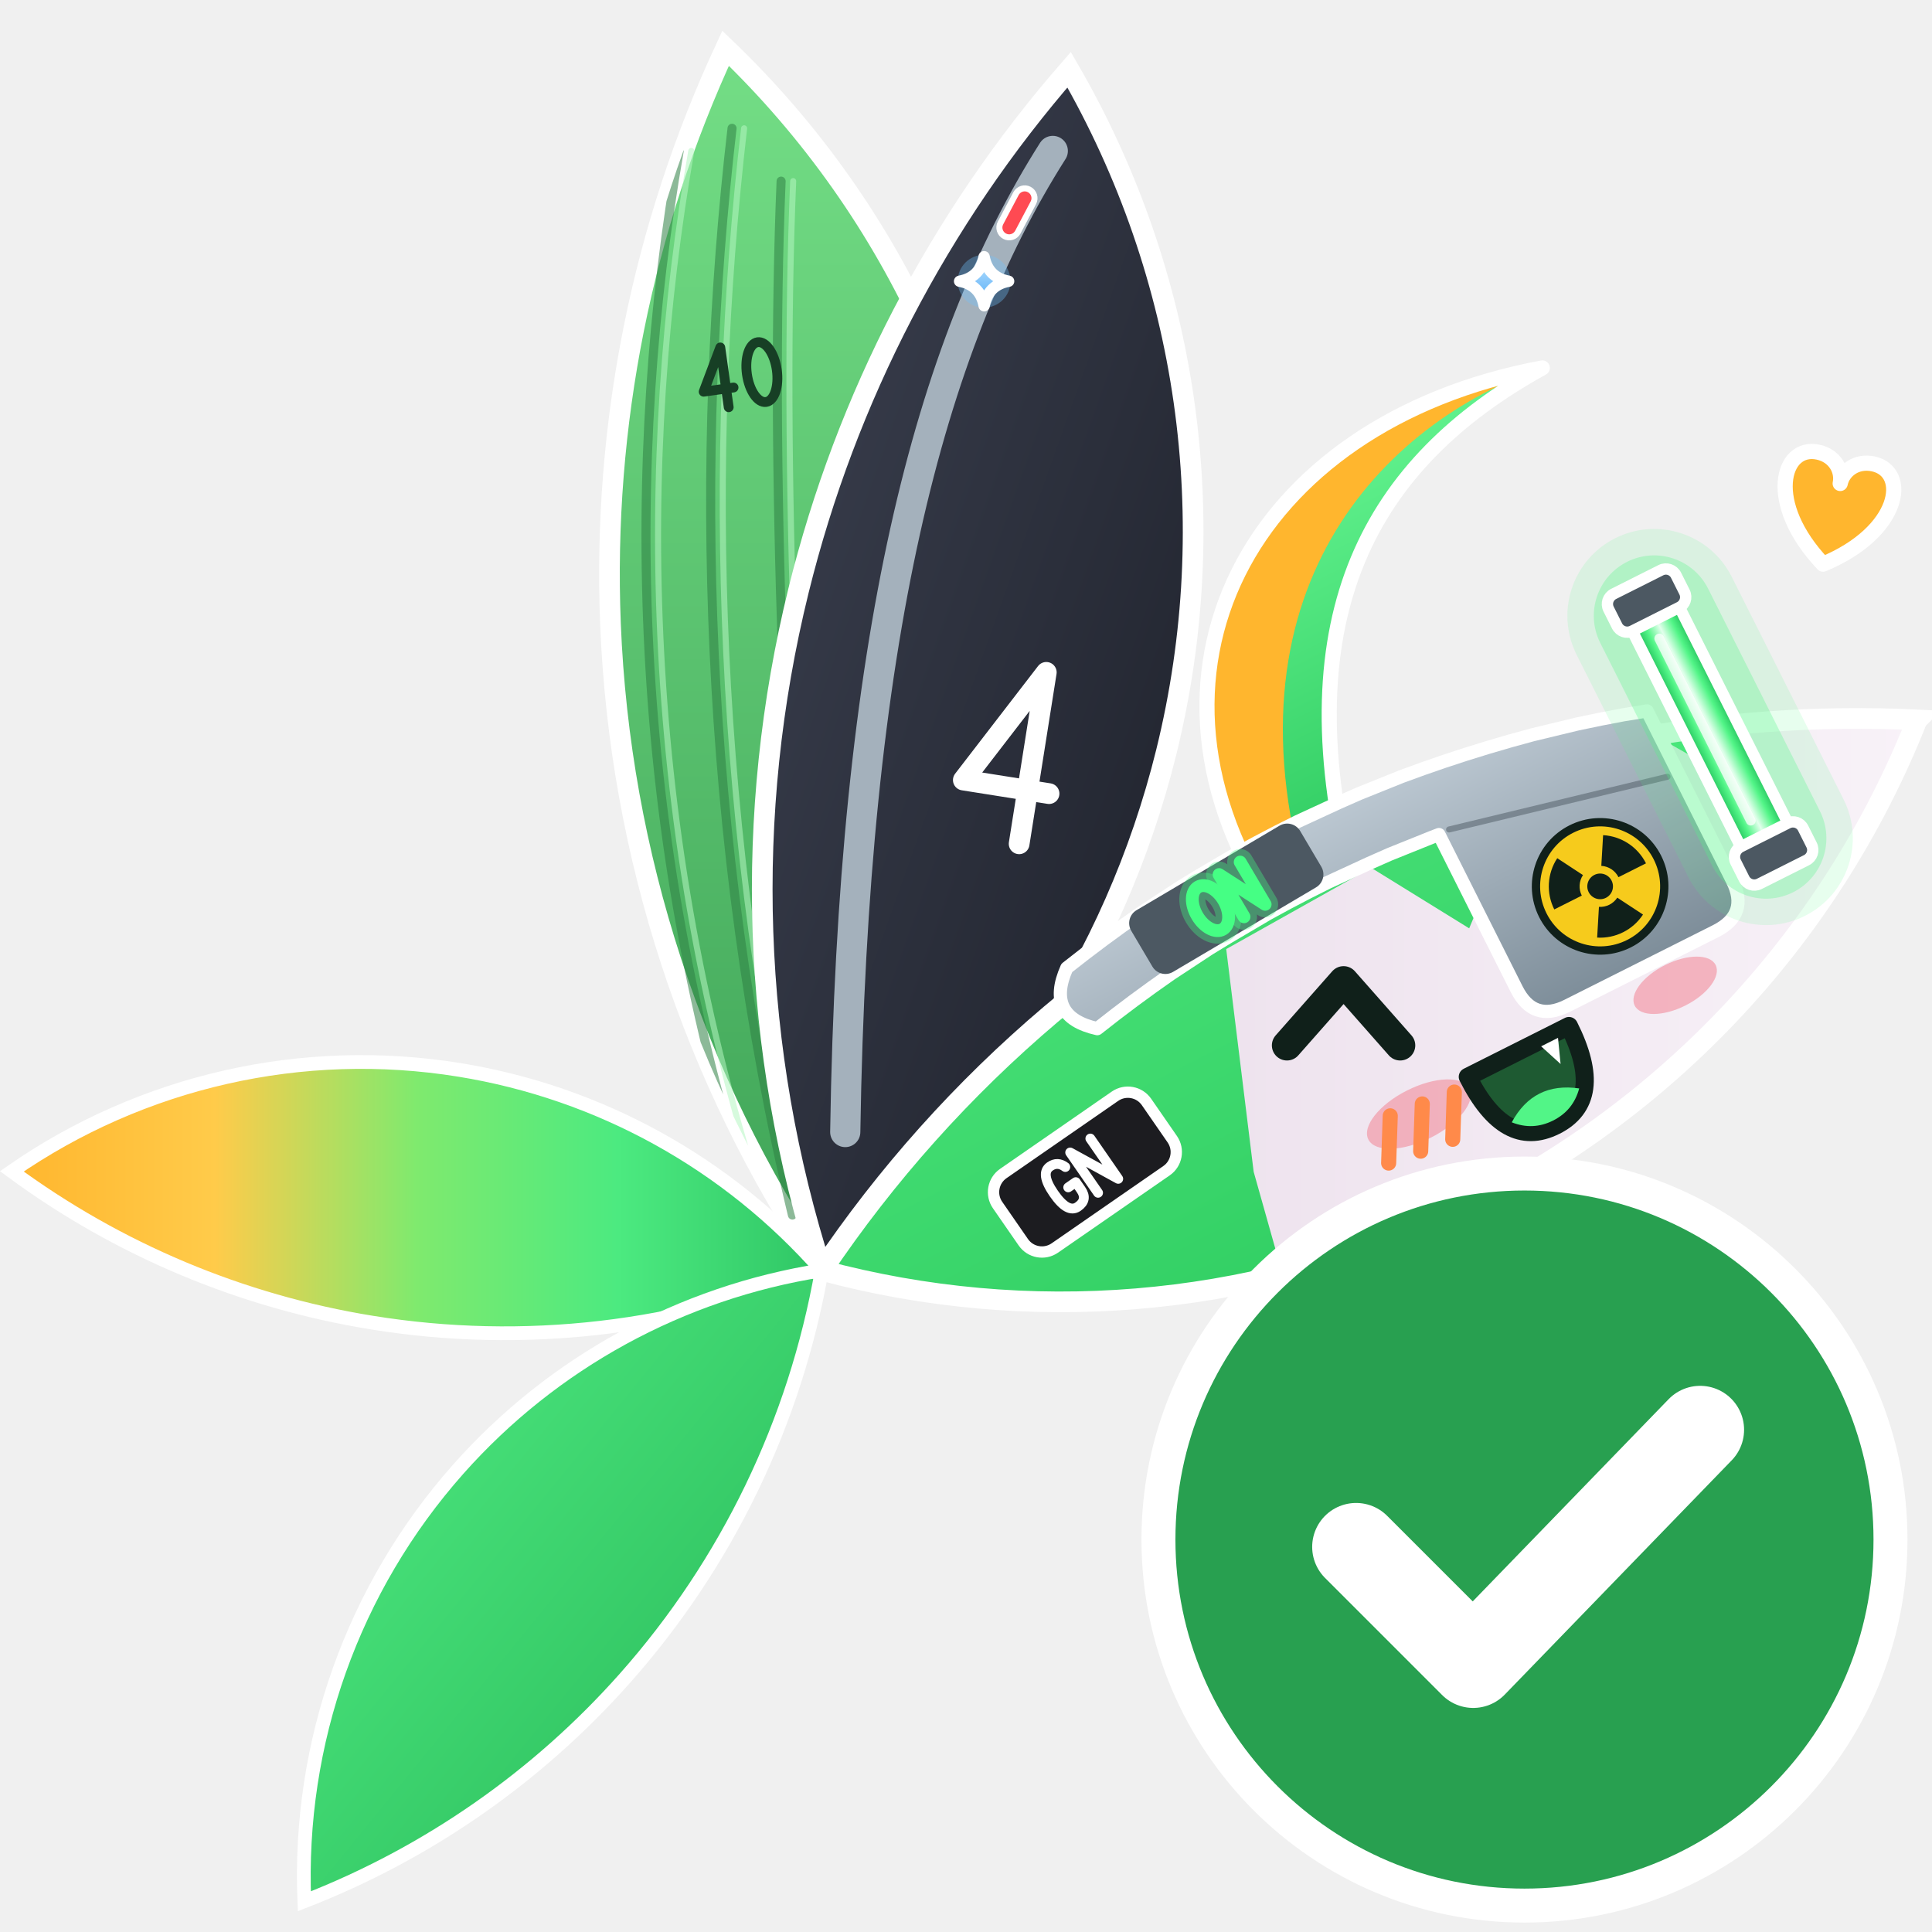
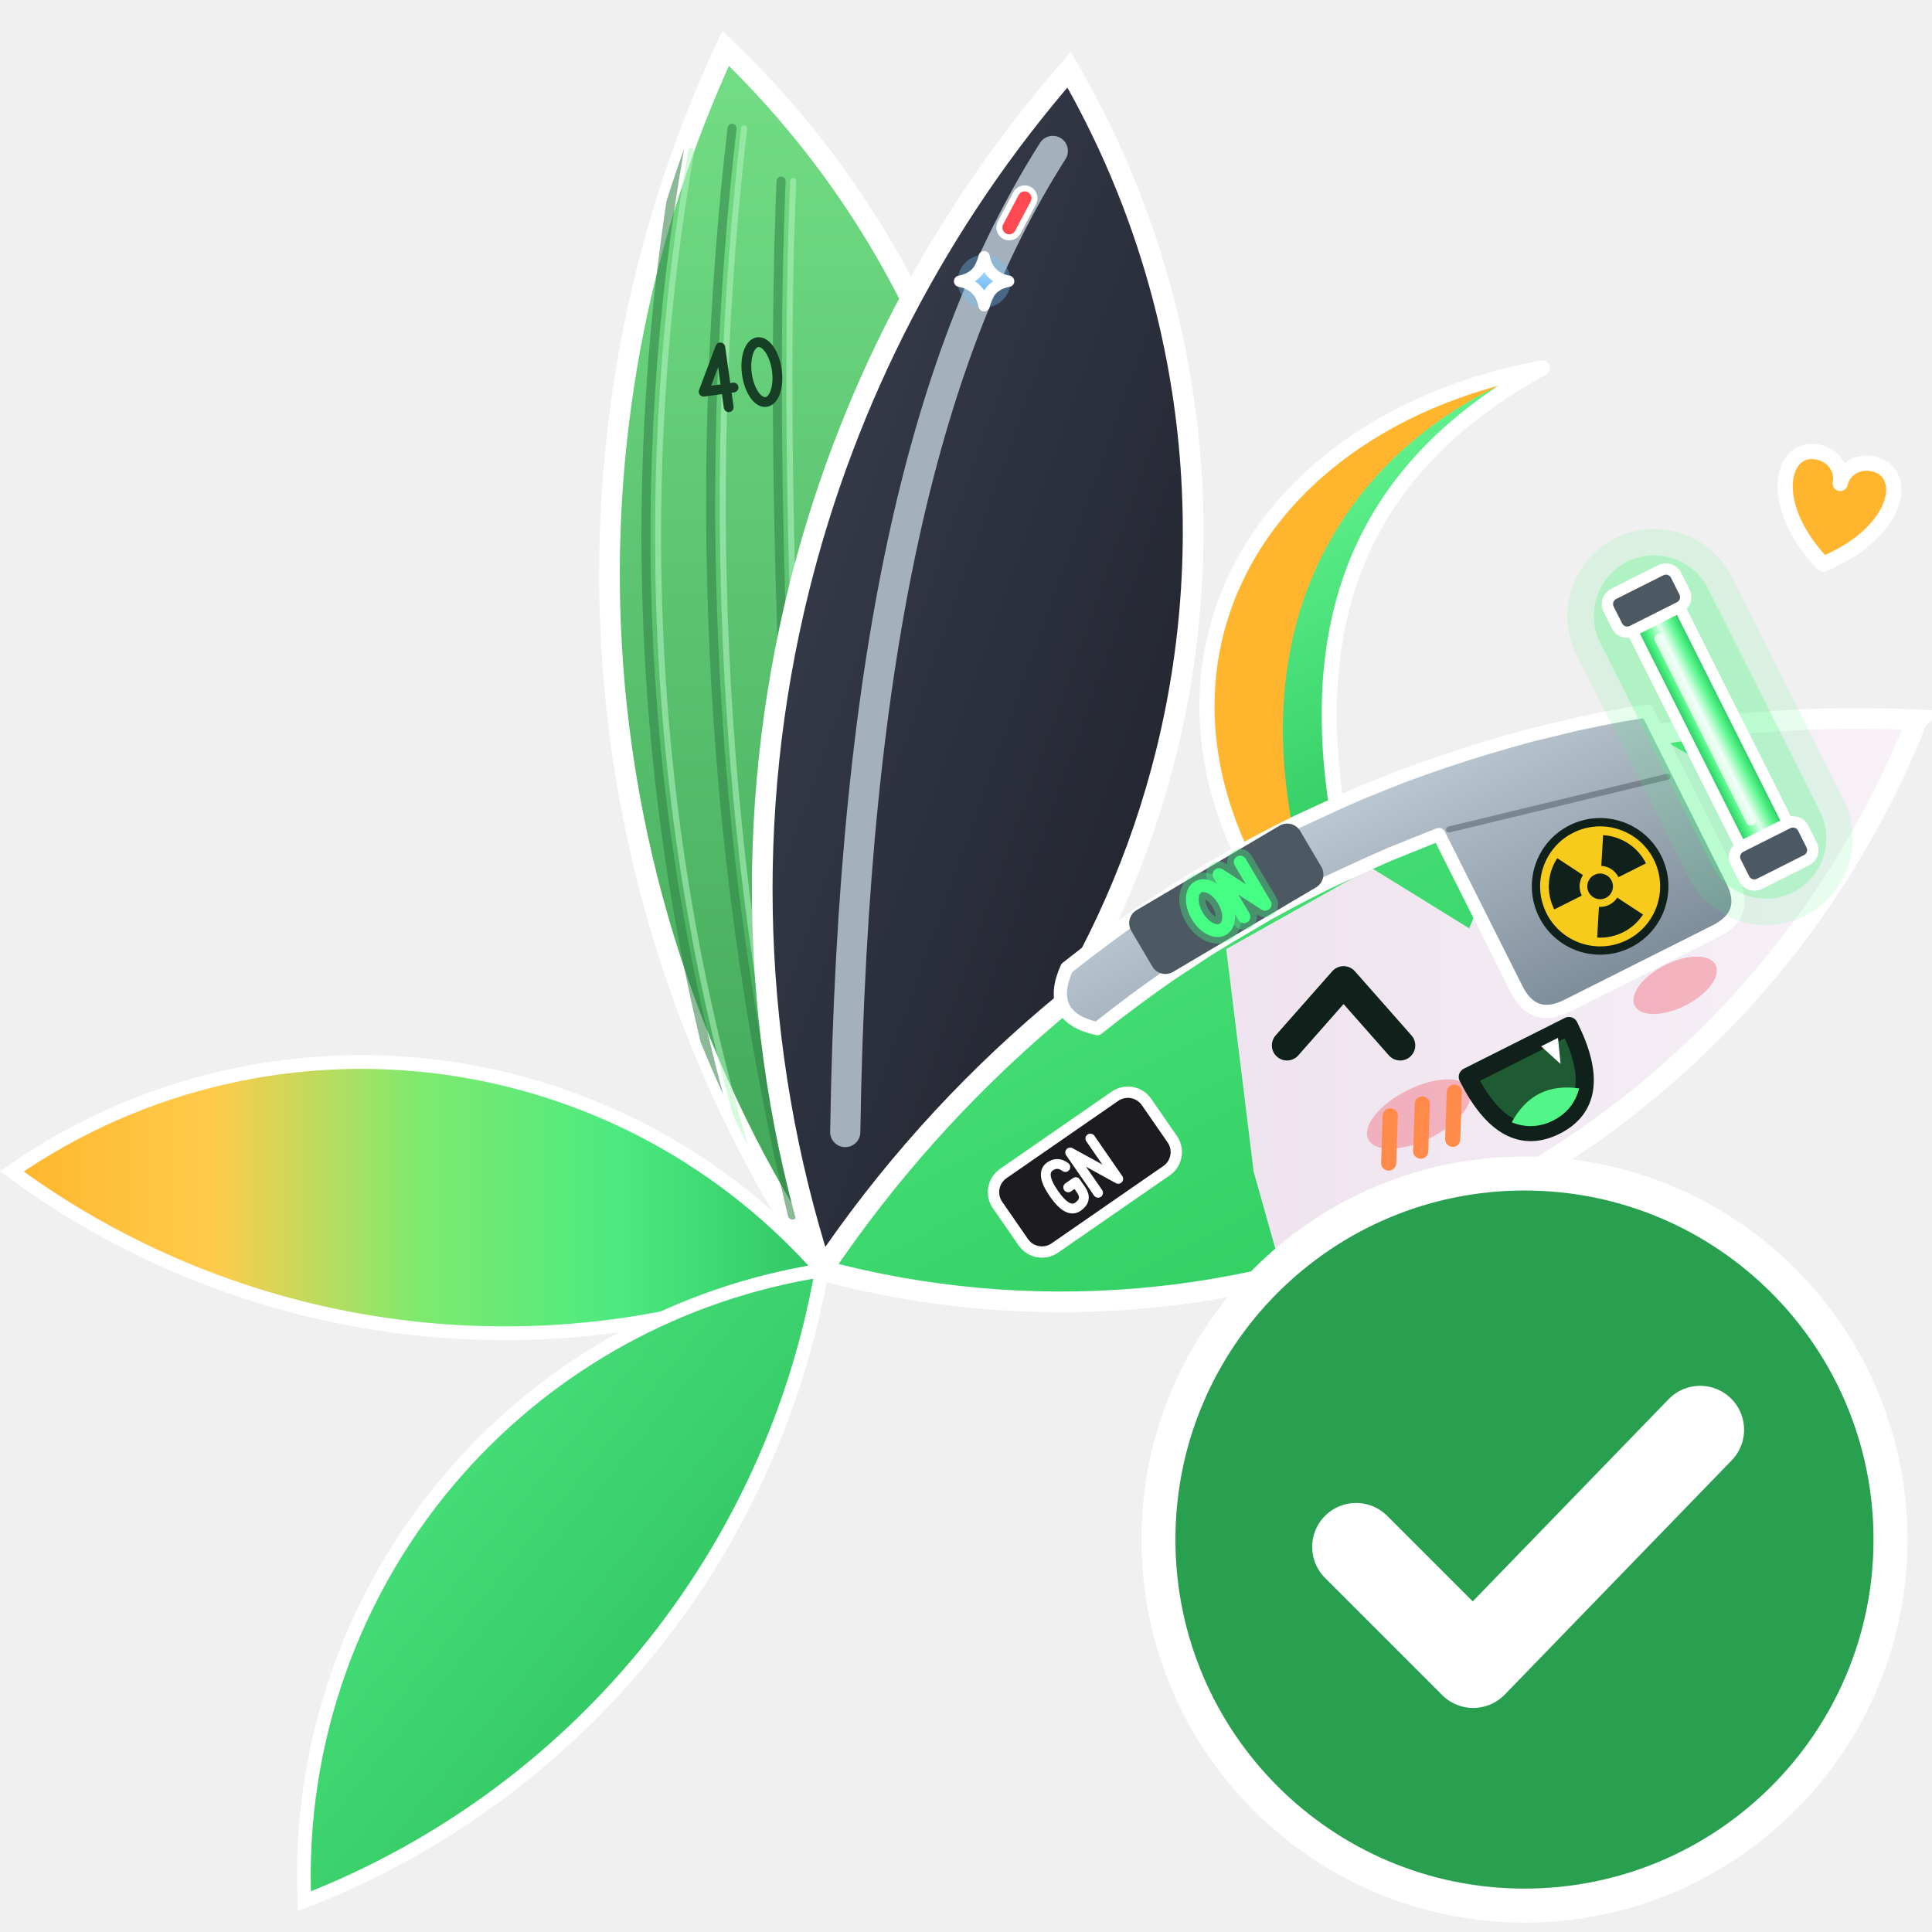
<svg xmlns="http://www.w3.org/2000/svg" xmlns:xlink="http://www.w3.org/1999/xlink" width="512" height="512" viewBox="0 0 512 512" fill="none">
  <defs>
    <linearGradient id="hair" x1="0" y1="0" x2="0" y2="1">
      <stop offset="0" stop-color="#5FF48C" />
      <stop offset="1" stop-color="#2DCB5F" />
    </linearGradient>
    <linearGradient id="tail" x1="0" y1="0" x2="1" y2="1">
      <stop offset="0" stop-color="#52EE84" />
      <stop offset="1" stop-color="#25B556" />
    </linearGradient>
    <linearGradient id="tail-dark" x1="0" y1="0" x2="1" y2="1">
      <stop offset="0" stop-color="#2FBF5E" />
      <stop offset="1" stop-color="#1B8A43" />
    </linearGradient>
    <linearGradient id="far" x1="0" y1="0" x2="1" y2="1">
      <stop offset="0" stop-color="#3CD66E" />
      <stop offset="1" stop-color="#1F9C4C" />
    </linearGradient>
    <linearGradient id="far-dark" x1="0" y1="0" x2="1" y2="1">
      <stop offset="0" stop-color="#2AA756" />
      <stop offset="1" stop-color="#167238" />
    </linearGradient>
    <linearGradient id="outfit" x1="0" y1="0" x2="1" y2="1">
      <stop offset="0" stop-color="#3D4252" />
      <stop offset="1" stop-color="#1C1F28" />
    </linearGradient>
    <linearGradient id="ribbon" x1="0" y1="0" x2="1" y2="1">
      <stop offset="0" stop-color="#F7F4F5" />
      <stop offset="1" stop-color="#D3CCCF" />
    </linearGradient>
    <linearGradient id="skin" x1="0" y1="0" x2="1" y2="0">
      <stop offset="0" stop-color="#E8DAE8" />
      <stop offset="1" stop-color="#F8F2F8" />
    </linearGradient>
    <radialGradient id="iris" cx="0.5" cy="0.62" r="0.6">
      <stop offset="0" stop-color="#B4FFC8" />
      <stop offset="0.7" stop-color="#33CF62" />
      <stop offset="1" stop-color="#10692E" />
    </radialGradient>
    <path id="head" d="M 508.046,190.77 A 330.767,330.767 0 0 0 355.35,220.08 330.767,330.767 0 0 0 217.783,336.651 244.083,244.083 0 0 0 382.159,323.102 244.083,244.083 0 0 0 508.046,190.77 Z" />
    <clipPath id="head-clip">
      <use xlink:href="#head" />
    </clipPath>
    <linearGradient id="gena-steel" x1="0" y1="0" x2="0" y2="1">
      <stop offset="0" stop-color="#BCC8D2" />
      <stop offset="1" stop-color="#7D8D99" />
    </linearGradient>
    <linearGradient id="gena-neon" x1="0" y1="0" x2="1" y2="0">
      <stop offset="0" stop-color="#18B552" />
      <stop offset="0.25" stop-color="#52F587" />
      <stop offset="0.5" stop-color="#E2FFEC" />
      <stop offset="0.75" stop-color="#52F587" />
      <stop offset="1" stop-color="#18B552" />
    </linearGradient>
    <linearGradient id="gena-tips" x1="0" y1="0" x2="1" y2="0">
      <stop offset="0" stop-color="#FFB62E" />
      <stop offset="0.25" stop-color="#FFCB4A" />
      <stop offset="0.5" stop-color="#7FEA6E" />
      <stop offset="0.75" stop-color="#4CEA80" />
      <stop offset="1" stop-color="#2FC665" />
    </linearGradient>
    <linearGradient id="gena-ahoge" x1="0" y1="0" x2="0" y2="1">
      <stop offset="0" stop-color="#62F28E" />
      <stop offset="1" stop-color="#2CC95E" />
    </linearGradient>
    <linearGradient id="gena-skirt" x1="0" y1="0" x2="0" y2="1">
      <stop offset="0" stop-color="#74DE86" />
      <stop offset="1" stop-color="#3FA457" />
    </linearGradient>
    <linearGradient id="gena-blue" x1="0" y1="0" x2="0" y2="1">
      <stop offset="0" stop-color="#BFE6FF" />
      <stop offset="1" stop-color="#4FA8F5" />
    </linearGradient>
  </defs>
  <g transform="translate(217.8,336.7) rotate(-26.68)">
    <path fill="url(#gena-ahoge)" d="M 150,-30 C 140,-106 202,-150 278,-128 C 226,-126 188,-100 172,-30 Z" />
    <path fill="#FFB62E" d="M 150,-30 C 140,-106 202,-150 278,-128 C 234,-134 174,-114 160,-30 Z" />
    <path fill="none" stroke="#FFFFFF" stroke-width="4" stroke-linejoin="round" d="M 150,-30 C 140,-106 202,-150 278,-128 C 226,-126 188,-100 172,-30 Z" />
  </g>
  <path fill="url(#gena-skirt)" stroke="#FFFFFF" stroke-width="5.475" d="M 192.289,12.793 A 330.767,330.767 0 0 0 161.779,165.253 330.767,330.767 0 0 0 217.783,336.651 244.083,244.083 0 0 0 267.297,179.325 244.083,244.083 0 0 0 192.289,12.793 Z" />
  <clipPath id="gena-skirt-clip">
    <path d="M 192.289,12.793 A 330.767,330.767 0 0 0 161.779,165.253 330.767,330.767 0 0 0 217.783,336.651 244.083,244.083 0 0 0 267.297,179.325 244.083,244.083 0 0 0 192.289,12.793 Z" />
  </clipPath>
  <g clip-path="url(#gena-skirt-clip)" fill="none" stroke-linecap="round">
    <path d="M 180,40 C 166,120 166,220 200,322" stroke="#2E8044" stroke-width="2.4" stroke-opacity="0.55" />
    <path d="M 194,34 C 184,120 186,222 210,322" stroke="#2E8044" stroke-width="2.4" stroke-opacity="0.55" />
    <path d="M 207,48 C 204,120 208,220 216,322" stroke="#2E8044" stroke-width="2.4" stroke-opacity="0.55" />
    <path transform="translate(3.2,0)" d="M 180,40 C 166,120 166,220 200,322" stroke="#B5F5C0" stroke-width="1.6" stroke-opacity="0.55" />
    <path transform="translate(3.2,0)" d="M 194,34 C 184,120 186,222 210,322" stroke="#B5F5C0" stroke-width="1.6" stroke-opacity="0.55" />
    <path transform="translate(3.2,0)" d="M 207,48 C 204,120 208,220 216,322" stroke="#B5F5C0" stroke-width="1.6" stroke-opacity="0.55" />
  </g>
  <path fill="url(#outfit)" stroke="#FFFFFF" stroke-width="5.475" d="M 283.325,18.472 A 330.767,330.767 0 0 0 211.634,156.441 330.767,330.767 0 0 0 217.783,336.651 244.083,244.083 0 0 0 309.081,199.291 244.083,244.083 0 0 0 283.325,18.472 Z" />
  <path fill="none" stroke="#A4B1BC" stroke-width="8" stroke-linecap="round" d="M 279,40 C 246,92 226,170 224,300" />
  <g transform="rotate(-8 192 100) translate(186,92)" stroke="#173F25" stroke-width="2.6" stroke-linecap="round" stroke-linejoin="round" fill="none">
    <path transform="translate(0,0)" d="M 6,16 L 6,0 L 0,11 L 8,11" />
    <path transform="translate(12,0)" d="M 4,0 A 4,8 0 1 1 4,16 A 4,8 0 1 1 4,0" />
  </g>
-   <g transform="translate(268,200) rotate(9)">
-     <g stroke="#FFFFFF" stroke-width="1.91" stroke-linecap="round" stroke-linejoin="round" fill="none">
-       <path transform="translate(-11.50,-23.00) scale(2.875)" d="M 6,16 L 6,0 L 0,11 L 8,11" />
-     </g>
-   </g>
  <rect transform="translate(269.50,56.41) rotate(117.84)" x="-7" y="-2.6" width="14" height="5.2" rx="2.6" fill="#FF4A52" stroke="#FFFFFF" stroke-width="1.6" />
  <g transform="translate(260.80,74.53)">
    <circle r="7" fill="#6FC3FF" fill-opacity="0.35" />
    <path transform="translate(0,0)" fill="url(#gena-blue)" stroke="#FFFFFF" stroke-width="3" stroke-linejoin="round" d="M 0,-6.5 Q 1.04,-1.04 6.5,0 Q 1.04,1.04 0,6.5 Q -1.04,1.04 -6.5,0 Q -1.04,-1.04 0,-6.5 Z" />
  </g>
  <path fill="url(#gena-tips)" stroke="#FFFFFF" stroke-width="3.644" d="M 3.133,310.419 A 220.179,220.179 0 0 0 98.556,350.501 220.179,220.179 0 0 0 217.783,336.651 162.477,162.477 0 0 0 121.701,283.526 162.477,162.477 0 0 0 3.133,310.419 Z" />
  <path fill="url(#tail)" stroke="#FFFFFF" stroke-width="3.644" d="M 80.651,503.856 A 220.179,220.179 0 0 0 165.612,444.749 220.179,220.179 0 0 0 217.783,336.651 162.477,162.477 0 0 0 121.455,389.328 162.477,162.477 0 0 0 80.651,503.856 Z" />
  <use xlink:href="#head" fill="url(#skin)" />
  <g clip-path="url(#head-clip)">
    <g transform="translate(217.8,336.7) rotate(-26.68)">
      <path fill="url(#hair)" d="M -40,-200 L 340,-200 L 340,-40 L 300,-36 L 274,-8 L 258,-32 L 222,-28 L 194,-4 L 178,-30 L 134,-28 L 114,28 L 102,90 L -40,90 Z" />
      <path fill="none" stroke="#C2FFD6" stroke-width="4" stroke-linecap="round" stroke-opacity="0.85" d="M 40,-30 C 70,-40 110,-44 150,-40" />
      <ellipse cx="160" cy="34" rx="15" ry="7" fill="#F28C9C" fill-opacity="0.6" />
      <ellipse cx="236" cy="34" rx="12" ry="6" fill="#F28C9C" fill-opacity="0.6" />
    </g>
  </g>
  <use xlink:href="#head" stroke="#FFFFFF" stroke-width="5.475" />
  <g transform="translate(217.8,336.7) rotate(-26.68)">
    <path fill="url(#gena-steel)" stroke="#FFFFFF" stroke-width="3.5" stroke-linejoin="round" d="M 94,-24.5 Q 83,-33.5 94,-42.5 L 100,-43.7 L 106,-44.8 L 112,-45.8 L 118,-46.7 L 124,-47.4 L 130,-48.1 L 136,-48.6 L 142,-49.0 L 148,-49.4 L 154,-49.6 L 160,-49.7 L 166,-49.7 L 172,-49.5 L 178,-49.3 L 184,-49.0 L 190,-48.5 L 196,-48.0 L 202,-47.3 L 208,-46.5 L 214,-45.6 L 220,-44.6 L 226,-43.5 L 232,-42.3 L 238,-40.9 L 244,-39.5 L 250,-37.9 L 256,-36.2 L 262,-34.3 L 262,16 Q 262,26 252,26 L 208,26 Q 198,26 198,16 L 198,-29.8 L 196,-30.0 L 190,-30.5 L 184,-31.0 L 178,-31.3 L 172,-31.5 L 166,-31.7 L 160,-31.7 L 154,-31.6 L 148,-31.4 L 142,-31.0 L 136,-30.6 L 130,-30.1 L 124,-29.4 L 118,-28.7 L 112,-27.8 L 106,-26.8 L 100,-25.7 L 94,-24.5 Z" />
    <path fill="none" stroke="#4C5862" stroke-width="1.6" stroke-opacity="0.5" stroke-linecap="round" d="M 201,-29.8 L 259,-16.3" />
    <circle cx="230.0" cy="1.646" r="17" fill="#F6CB1C" stroke="#10201A" stroke-width="2.2" />
    <path fill="#10201A" d="M 232.72,6.36 L 236.80,13.42 A 13.60,13.60 0 0 1 223.20,13.42 L 227.28,6.36 A 5.44,5.44 0 0 0 232.72,6.36 Z M 224.56,1.65 L 216.40,1.65 A 13.60,13.60 0 0 1 223.20,-10.13 L 227.28,-3.07 A 5.44,5.44 0 0 0 224.56,1.65 Z M 232.72,-3.07 L 236.80,-10.13 A 13.60,13.60 0 0 1 243.60,1.65 L 235.44,1.65 A 5.44,5.44 0 0 0 232.72,-3.07 Z" />
    <circle cx="230.0" cy="1.646" r="3.40" fill="#10201A" />
  </g>
  <g transform="translate(217.8,336.7) rotate(-26.68) rotate(-3.90 140 -39.90)">
    <rect x="114.0" y="-49.40" width="52" height="19" rx="4" fill="#4C5862" />
    <g stroke="#45FF84" stroke-opacity="0.35" stroke-width="8.49" stroke-linecap="round" stroke-linejoin="round" fill="none">
      <path transform="translate(131.88,-46.40) scale(0.8125)" d="M 4,0 A 5,8 0 1 1 4,16 A 5,8 0 1 1 4,0" />
      <path transform="translate(141.62,-46.40) scale(0.8125)" d="M 0,16 L 0,0 L 8,16 L 8,0" />
    </g>
    <g stroke="#45FF84" stroke-width="4.18" stroke-linecap="round" stroke-linejoin="round" fill="none">
      <path transform="translate(131.88,-46.40) scale(0.8125)" d="M 4,0 A 5,8 0 1 1 4,16 A 5,8 0 1 1 4,0" />
      <path transform="translate(141.62,-46.40) scale(0.8125)" d="M 0,16 L 0,0 L 8,16 L 8,0" />
    </g>
  </g>
  <g transform="translate(217.8,336.7) rotate(-26.68)">
    <rect x="259.0" y="-72.0" width="32" height="98" rx="16.0" fill="#52F587" fill-opacity="0.3" />
    <rect x="252.0" y="-79.0" width="46" height="112" rx="23.0" fill="#52F587" fill-opacity="0.14" />
    <rect x="268" y="-60" width="14" height="74" rx="5" fill="url(#gena-neon)" stroke="#FFFFFF" stroke-width="3" />
    <path stroke="#FFFFFF" stroke-opacity="0.75" stroke-width="2.6" stroke-linecap="round" d="M 273.5,-50 L 273.5,4" />
    <rect x="265" y="-66" width="20" height="11" rx="3" fill="#4C5862" stroke="#FFFFFF" stroke-width="3" />
    <rect x="265" y="9" width="20" height="11" rx="3" fill="#4C5862" stroke="#FFFFFF" stroke-width="3" />
  </g>
  <g transform="translate(217.8,336.7) rotate(-26.68) translate(74,8) rotate(-8)">
    <rect x="-24" y="-12" width="48" height="24" rx="6" fill="#1C1C20" stroke="#FFFFFF" stroke-width="3" />
    <g stroke="#FFFFFF" stroke-width="3.20" stroke-linecap="round" stroke-linejoin="round" fill="none">
      <path transform="translate(-10.00,-6.5) scale(0.812)" d="M 8,3 Q 7,0 4,0 Q 0,0 0,8 Q 0,16 4,16 Q 8,16 8,12 L 8,9 L 5,9" />
      <path transform="translate(-0.25,-6.5) scale(0.812)" d="M 0,16 L 0,0 L 8,16 L 8,0" />
    </g>
  </g>
  <path transform="translate(356.06,269.04)" stroke="#10201A" stroke-width="8" stroke-linejoin="round" stroke-linecap="round" fill="none" d="M -15,8 L 0,-9 L 15,8" />
  <g transform="translate(217.8,336.7) rotate(-26.68)">
    <path fill="#1E5A32" stroke="#10201A" stroke-width="4.8" stroke-linejoin="round" d="M 176,31 L 206,31 Q 206,53 191,53 Q 176,53 176,31 Z" />
    <path fill="#52F587" d="M 181,47 Q 191,40 201,47 Q 197,51.5 191,51.5 Q 185,51.5 181,47 Z" />
    <path fill="#FFFFFF" d="M 197,32.5 L 199.5,39 L 202,32.5 Z" />
  </g>
  <path transform="translate(217.8,336.7) rotate(-26.68)" fill="none" stroke="#FF8A4A" stroke-width="4" stroke-linecap="round" d="M 147,42 L 153,31 M 156,43 L 162,32 M 165,44 L 171,33" />
  <path transform="translate(486,136) scale(1.15) rotate(12)" fill="#FFB62E" stroke="#FFFFFF" stroke-width="3.5" stroke-linejoin="round" d="M 0,12 C -16,1 -15,-13 -6.5,-13 C -2.5,-13 0,-10 0,-7 C 0,-10 2.5,-13 6.5,-13 C 15,-13 16,1 0,12 Z" />
  <g transform="translate(404,408)">
    <circle r="97" fill="#28A050" stroke="#FFFFFF" stroke-width="9" />
    <g transform="scale(0.97)">
      <path fill="none" stroke="#FFFFFF" stroke-width="24" stroke-linecap="round" stroke-linejoin="round" d="M -46,2 L -14,34 L 48,-30" />
    </g>
  </g>
</svg>
